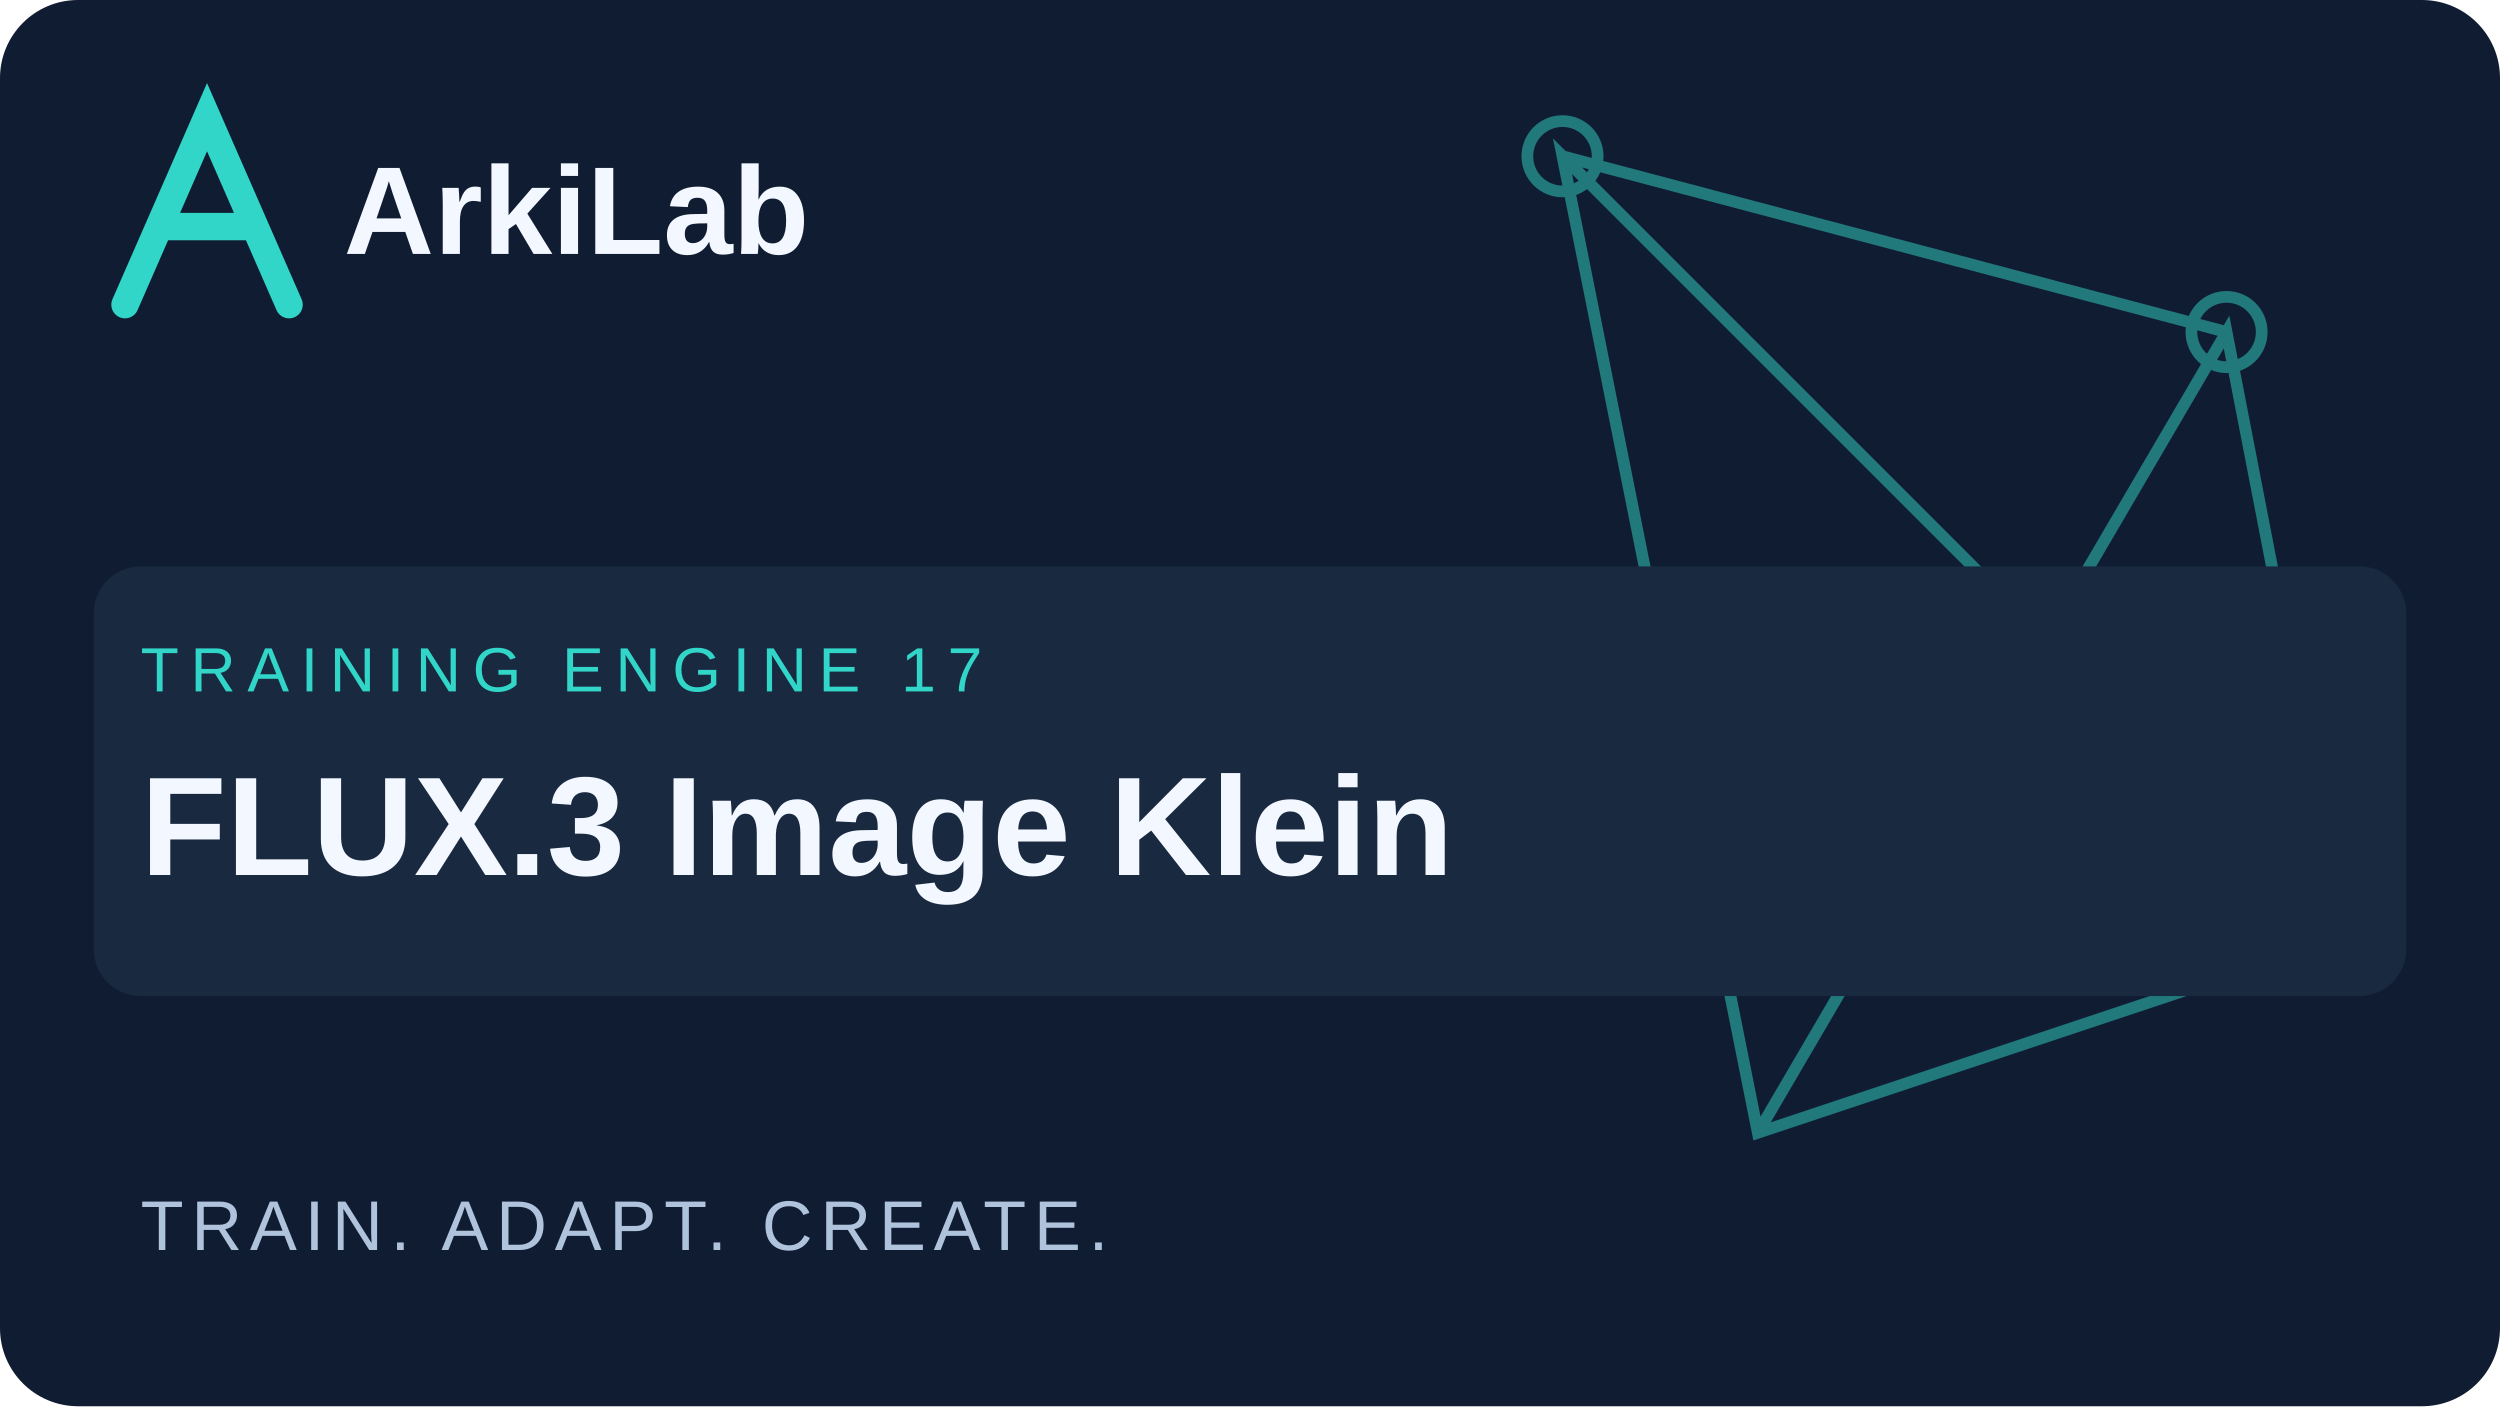
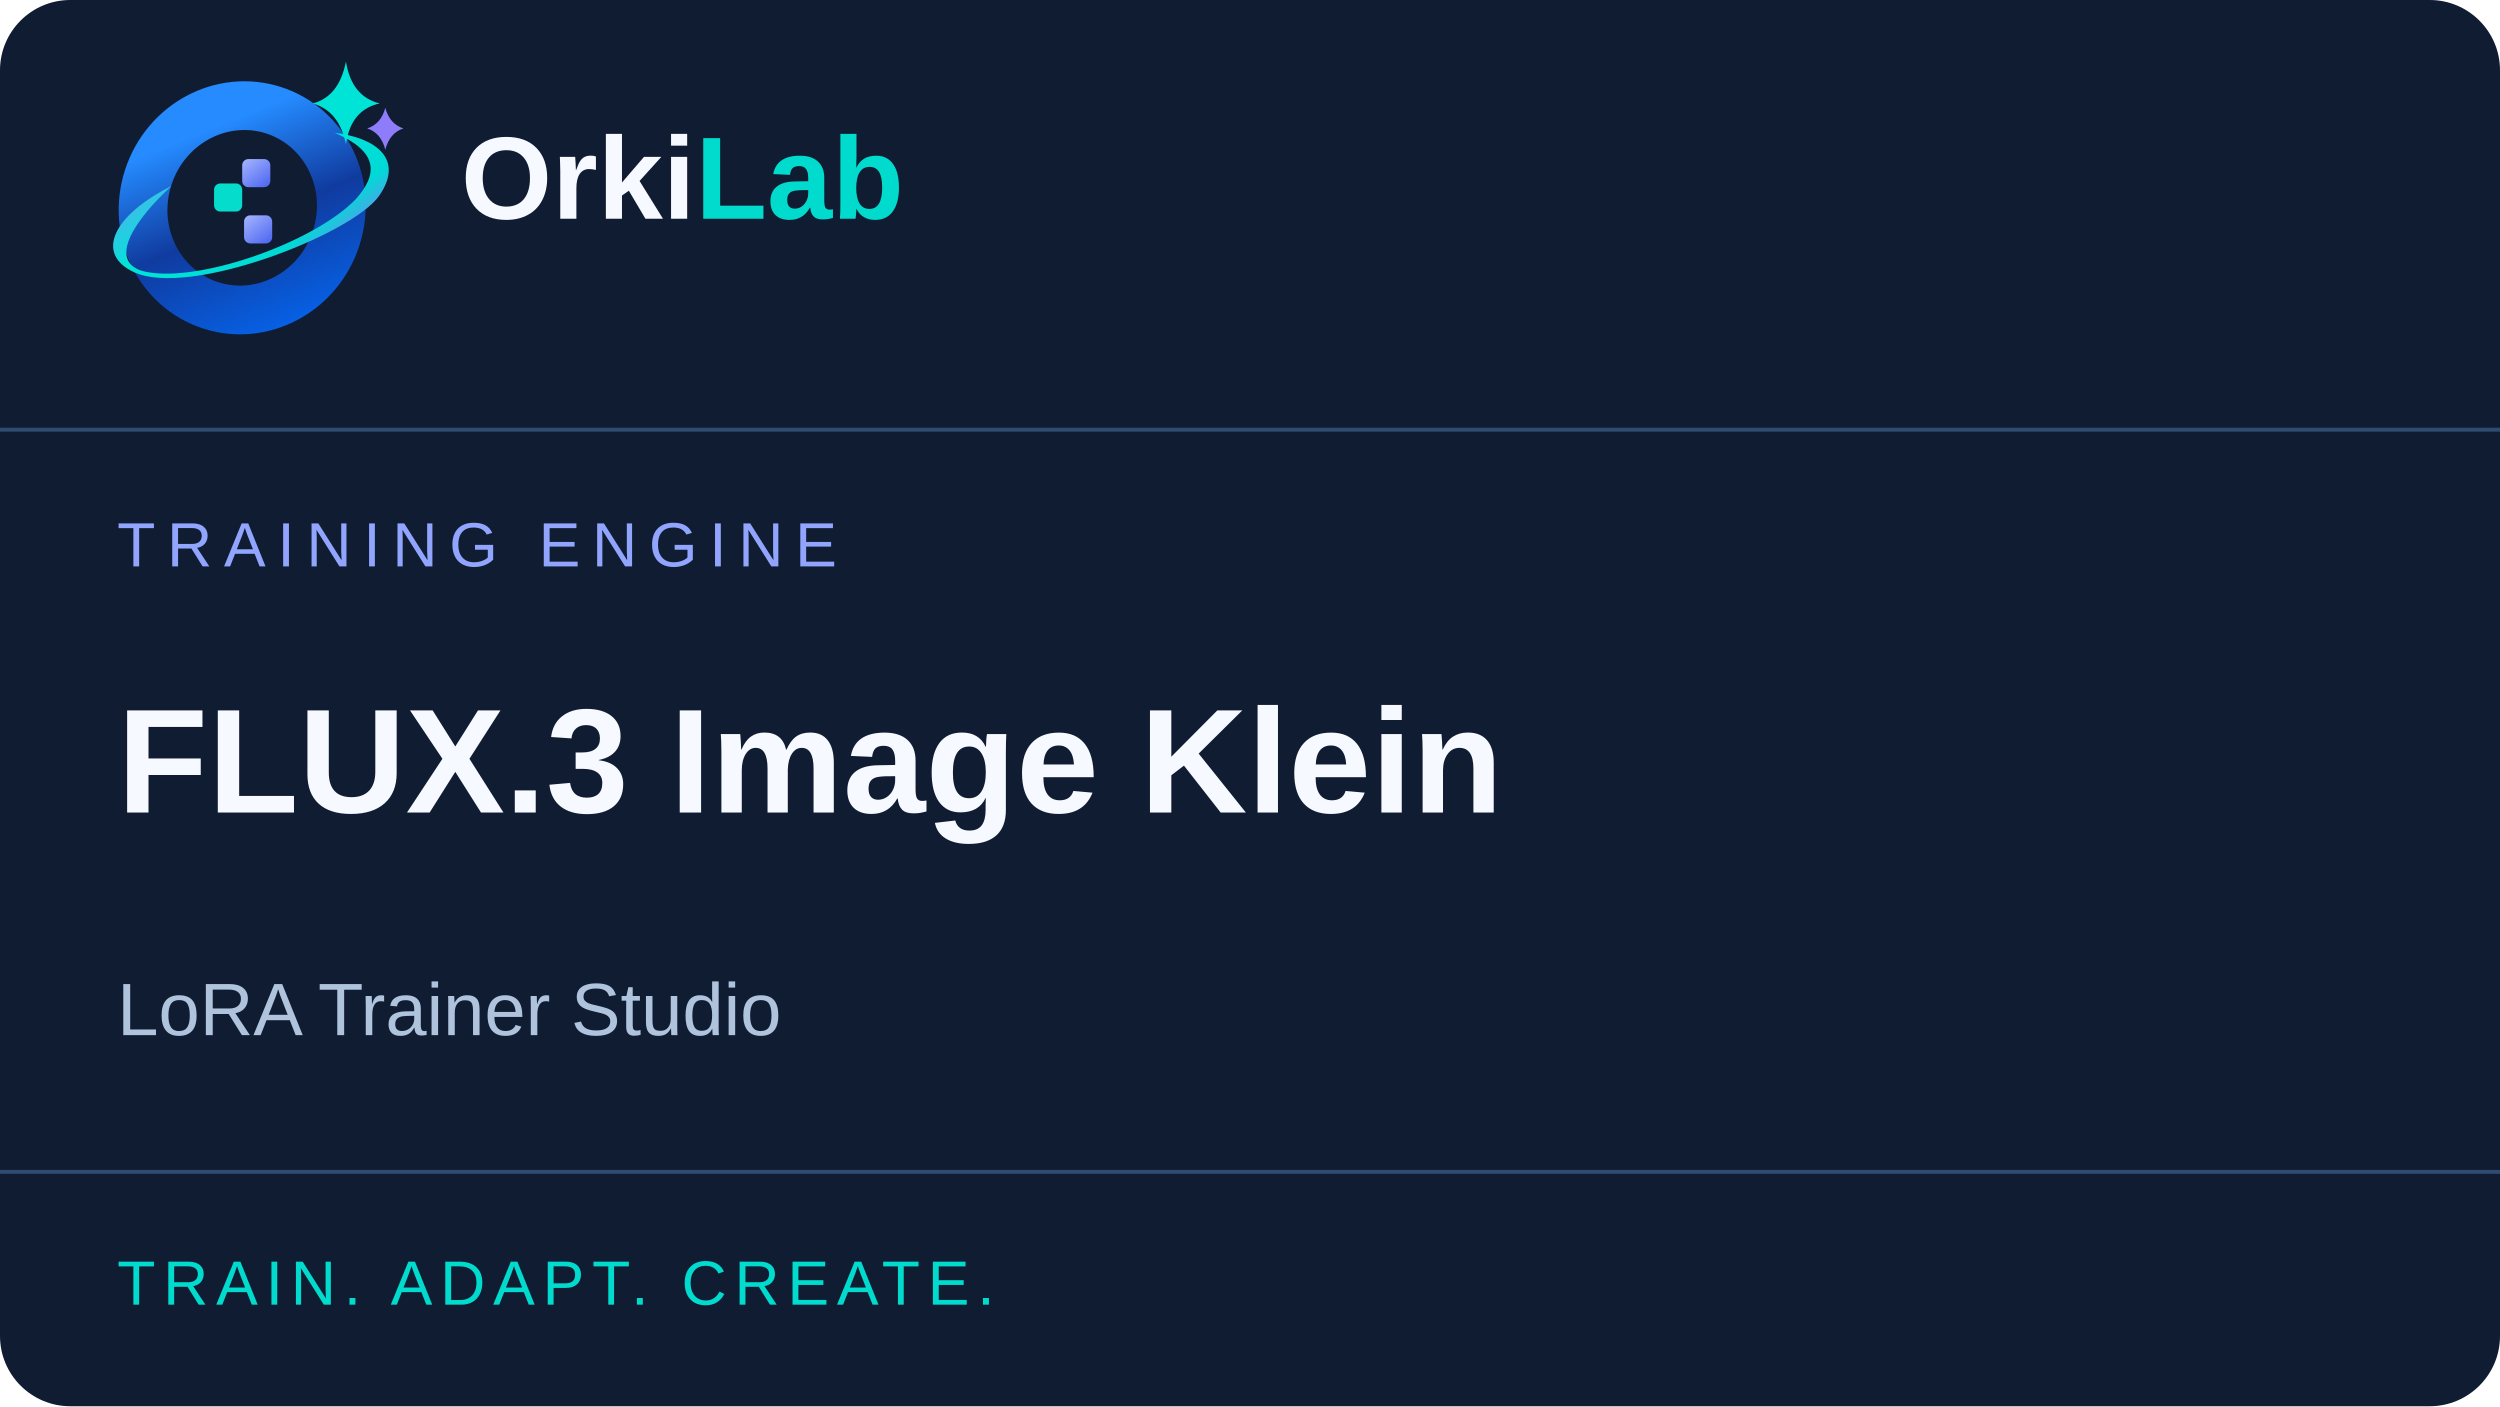
<svg xmlns="http://www.w3.org/2000/svg" viewBox="0 0 640 360">
-   <rect width="640" height="360" rx="20" fill="#101C31" />
-   <g stroke="#31D6C8" fill="none" stroke-width="3" opacity=".5">
-     <path d="M400 40 570 85 600 240 450 290 400 40 600 240 570 85 450 290" />
-     <circle cx="400" cy="40" r="9" />
-     <circle cx="570" cy="85" r="9" />
-     <circle cx="600" cy="240" r="9" />
+   <rect width="640" height="360" rx="18" fill="#101C31" />
+   <path d="M0 110H640M0 300H640" stroke="#304B70" />
+   <g transform="translate(22 10) scale(.16)">
+     <defs>
+       <linearGradient id="bg" x2="1" y2="1">
+         <stop stop-color="#070D25" />
+         <stop offset="1" stop-color="#101E3C" />
+       </linearGradient>
+       <linearGradient id="ring" x1=".2" y1=".2" x2=".85" y2="1">
+         <stop stop-color="#258BFF" />
+         <stop offset=".48" stop-color="#103B9F" />
+         <stop offset="1" stop-color="#075FE2" />
+       </linearGradient>
+       <linearGradient id="orbit" x2="1" y2=".65">
+         <stop stop-color="#9683FF" />
+         <stop offset=".46" stop-color="#00E5D8" />
+         <stop offset=".8" stop-color="#00DAD6" />
+         <stop offset="1" stop-color="#8B79F7" />
+       </linearGradient>
+       <linearGradient id="tile" x2=".8" y2="1">
+         <stop stop-color="#A6B6FF" />
+         <stop offset="1" stop-color="#526BF1" />
+       </linearGradient>
+       <pattern id="grid" width="40" height="40" patternUnits="userSpaceOnUse">
+         <path d="M40 0H0V40" stroke="#8FB7E0" stroke-opacity=".055" fill="none" />
+       </pattern>
+     </defs>
+     <g>
+       <ellipse cx="250" cy="270" rx="158" ry="164" transform="rotate(18 250 270)" fill="none" stroke="url(#ring)" stroke-width="78" />
+       <rect x="250" y="192" width="45" height="45" rx="10" fill="url(#tile)" />
+       <rect x="205" y="231" width="45" height="45" rx="10" fill="#05DCCB" />
+       <rect x="253" y="282" width="45" height="45" rx="10" fill="url(#tile)" />
+       <path d="M137 235C43 282 14 344 77 373C165 414 425 313 469 251C510 192 464 158 398 150C468 180 468 216 431 257C361 328 172 393 90 371C35 354 78 289 137 235Z" fill="url(#orbit)" />
+       <path d="M416 36Q425 92 470 103Q424 113 416 168Q405 115 363 103Q405 92 416 36Z" fill="#00E4D8" />
+       <path d="M479 110Q486 136 508 143Q486 150 479 177Q472 150 450 143Q472 136 479 110Z" fill="#8E7CFB" />
+     </g>
  </g>
-   <path d="M32 78 53 30 74 78M42 58H64" stroke="#31D6C8" stroke-width="7" fill="none" stroke-linecap="round" />
-   <text x="88" y="65" fill="#F3F7FF" font-family="Arial,sans-serif" font-size="32" font-weight="bold">ArkiLab</text>
-   <rect x="24" y="145" width="592" height="110" rx="12" fill="#182940" />
-   <text x="36" y="177" fill="#31D6C8" font-family="Arial,sans-serif" font-size="16" letter-spacing="3">TRAINING ENGINE 17</text>
-   <text x="36" y="224" fill="#F3F7FF" font-family="Arial,sans-serif" font-size="36" font-weight="bold">FLUX.3 Image Klein</text>
-   <text x="36" y="320" fill="#AFC3DD" font-family="Arial,sans-serif" font-size="18" letter-spacing="2">TRAIN. ADAPT. CREATE.</text>
+   <text x="118" y="56" font-family="Arial,sans-serif" font-size="30" font-weight="bold" fill="#F6F9FF">Orki<tspan fill="#00DBCE">Lab</tspan>
+   </text>
+   <g font-family="Arial,sans-serif">
+     <text x="30" y="145" font-size="16" letter-spacing="3" fill="#91A5FF">TRAINING ENGINE</text>
+     <text x="30" y="208" font-size="38" font-weight="bold" fill="#F6F9FF">FLUX.3 Image Klein</text>
+     <text x="30" y="265" font-size="19" fill="#AFC3DD">LoRA Trainer Studio</text>
+     <text x="30" y="334" font-size="16" letter-spacing="2" fill="#00DBCE">TRAIN. ADAPT. CREATE.</text>
+   </g>
</svg>
